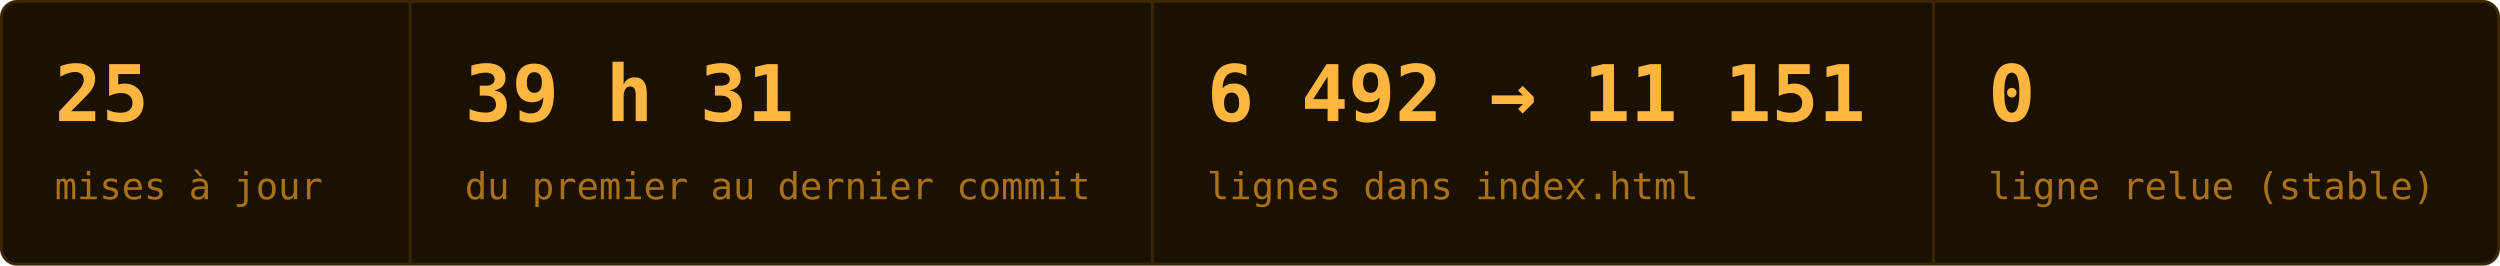
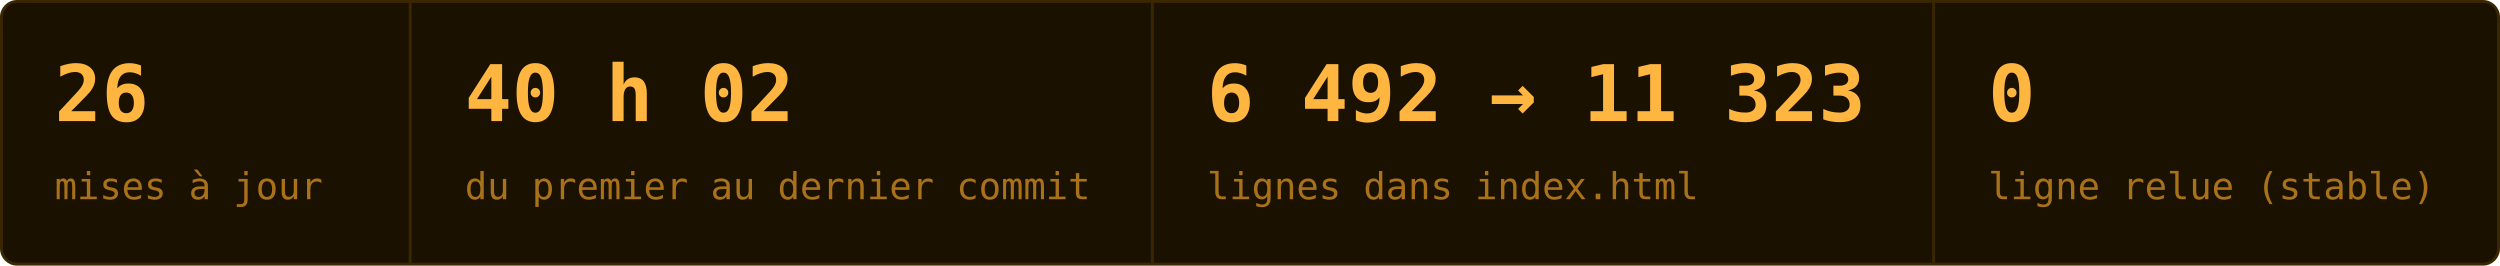
- <svg xmlns="http://www.w3.org/2000/svg" width="1280" height="136" viewBox="0 0 1280 136" role="img" aria-label="En chiffres : 25 mises à jour, 39 h 31 du premier au dernier commit, 6 492 → 11 151 lignes dans index.html, 0 ligne relue (stable)">
+ <svg xmlns="http://www.w3.org/2000/svg" width="1280" height="136" viewBox="0 0 1280 136" role="img" aria-label="En chiffres : 26 mises à jour, 40 h 02 du premier au dernier commit, 6 492 → 11 323 lignes dans index.html, 0 ligne relue (stable)">
  <rect x=".75" y=".75" width="1278.5" height="134.5" rx="8" fill="#1a1100" stroke="#3a2700" stroke-width="1.5" />
-   <text x="28.0" y="62" font-family="'JetBrains Mono', 'Cascadia Mono', Consolas, Menlo, 'DejaVu Sans Mono', monospace" font-size="40" font-weight="700" fill="#ffb641">25</text>
+   <text x="28.0" y="62" font-family="'JetBrains Mono', 'Cascadia Mono', Consolas, Menlo, 'DejaVu Sans Mono', monospace" font-size="40" font-weight="700" fill="#ffb641">26</text>
  <text x="28.0" y="102" font-family="'JetBrains Mono', 'Cascadia Mono', Consolas, Menlo, 'DejaVu Sans Mono', monospace" font-size="19" fill="#a8711a">mises à jour</text>
  <line x1="210.0" y1="1" x2="210.0" y2="135" stroke="#3a2700" stroke-width="1.5" />
-   <text x="238.0" y="62" font-family="'JetBrains Mono', 'Cascadia Mono', Consolas, Menlo, 'DejaVu Sans Mono', monospace" font-size="40" font-weight="700" fill="#ffb641">39 h 31</text>
+   <text x="238.0" y="62" font-family="'JetBrains Mono', 'Cascadia Mono', Consolas, Menlo, 'DejaVu Sans Mono', monospace" font-size="40" font-weight="700" fill="#ffb641">40 h 02</text>
  <text x="238.0" y="102" font-family="'JetBrains Mono', 'Cascadia Mono', Consolas, Menlo, 'DejaVu Sans Mono', monospace" font-size="19" fill="#a8711a">du premier au dernier commit</text>
  <line x1="590.0" y1="1" x2="590.0" y2="135" stroke="#3a2700" stroke-width="1.5" />
-   <text x="618.0" y="62" font-family="'JetBrains Mono', 'Cascadia Mono', Consolas, Menlo, 'DejaVu Sans Mono', monospace" font-size="40" font-weight="700" fill="#ffb641">6 492 → 11 151</text>
+   <text x="618.0" y="62" font-family="'JetBrains Mono', 'Cascadia Mono', Consolas, Menlo, 'DejaVu Sans Mono', monospace" font-size="40" font-weight="700" fill="#ffb641">6 492 → 11 323</text>
  <text x="618.0" y="102" font-family="'JetBrains Mono', 'Cascadia Mono', Consolas, Menlo, 'DejaVu Sans Mono', monospace" font-size="19" fill="#a8711a">lignes dans index.html</text>
  <line x1="990.0" y1="1" x2="990.0" y2="135" stroke="#3a2700" stroke-width="1.5" />
  <text x="1018.0" y="62" font-family="'JetBrains Mono', 'Cascadia Mono', Consolas, Menlo, 'DejaVu Sans Mono', monospace" font-size="40" font-weight="700" fill="#ffb641">0</text>
  <text x="1018.0" y="102" font-family="'JetBrains Mono', 'Cascadia Mono', Consolas, Menlo, 'DejaVu Sans Mono', monospace" font-size="19" fill="#a8711a">ligne relue (stable)</text>
</svg>
